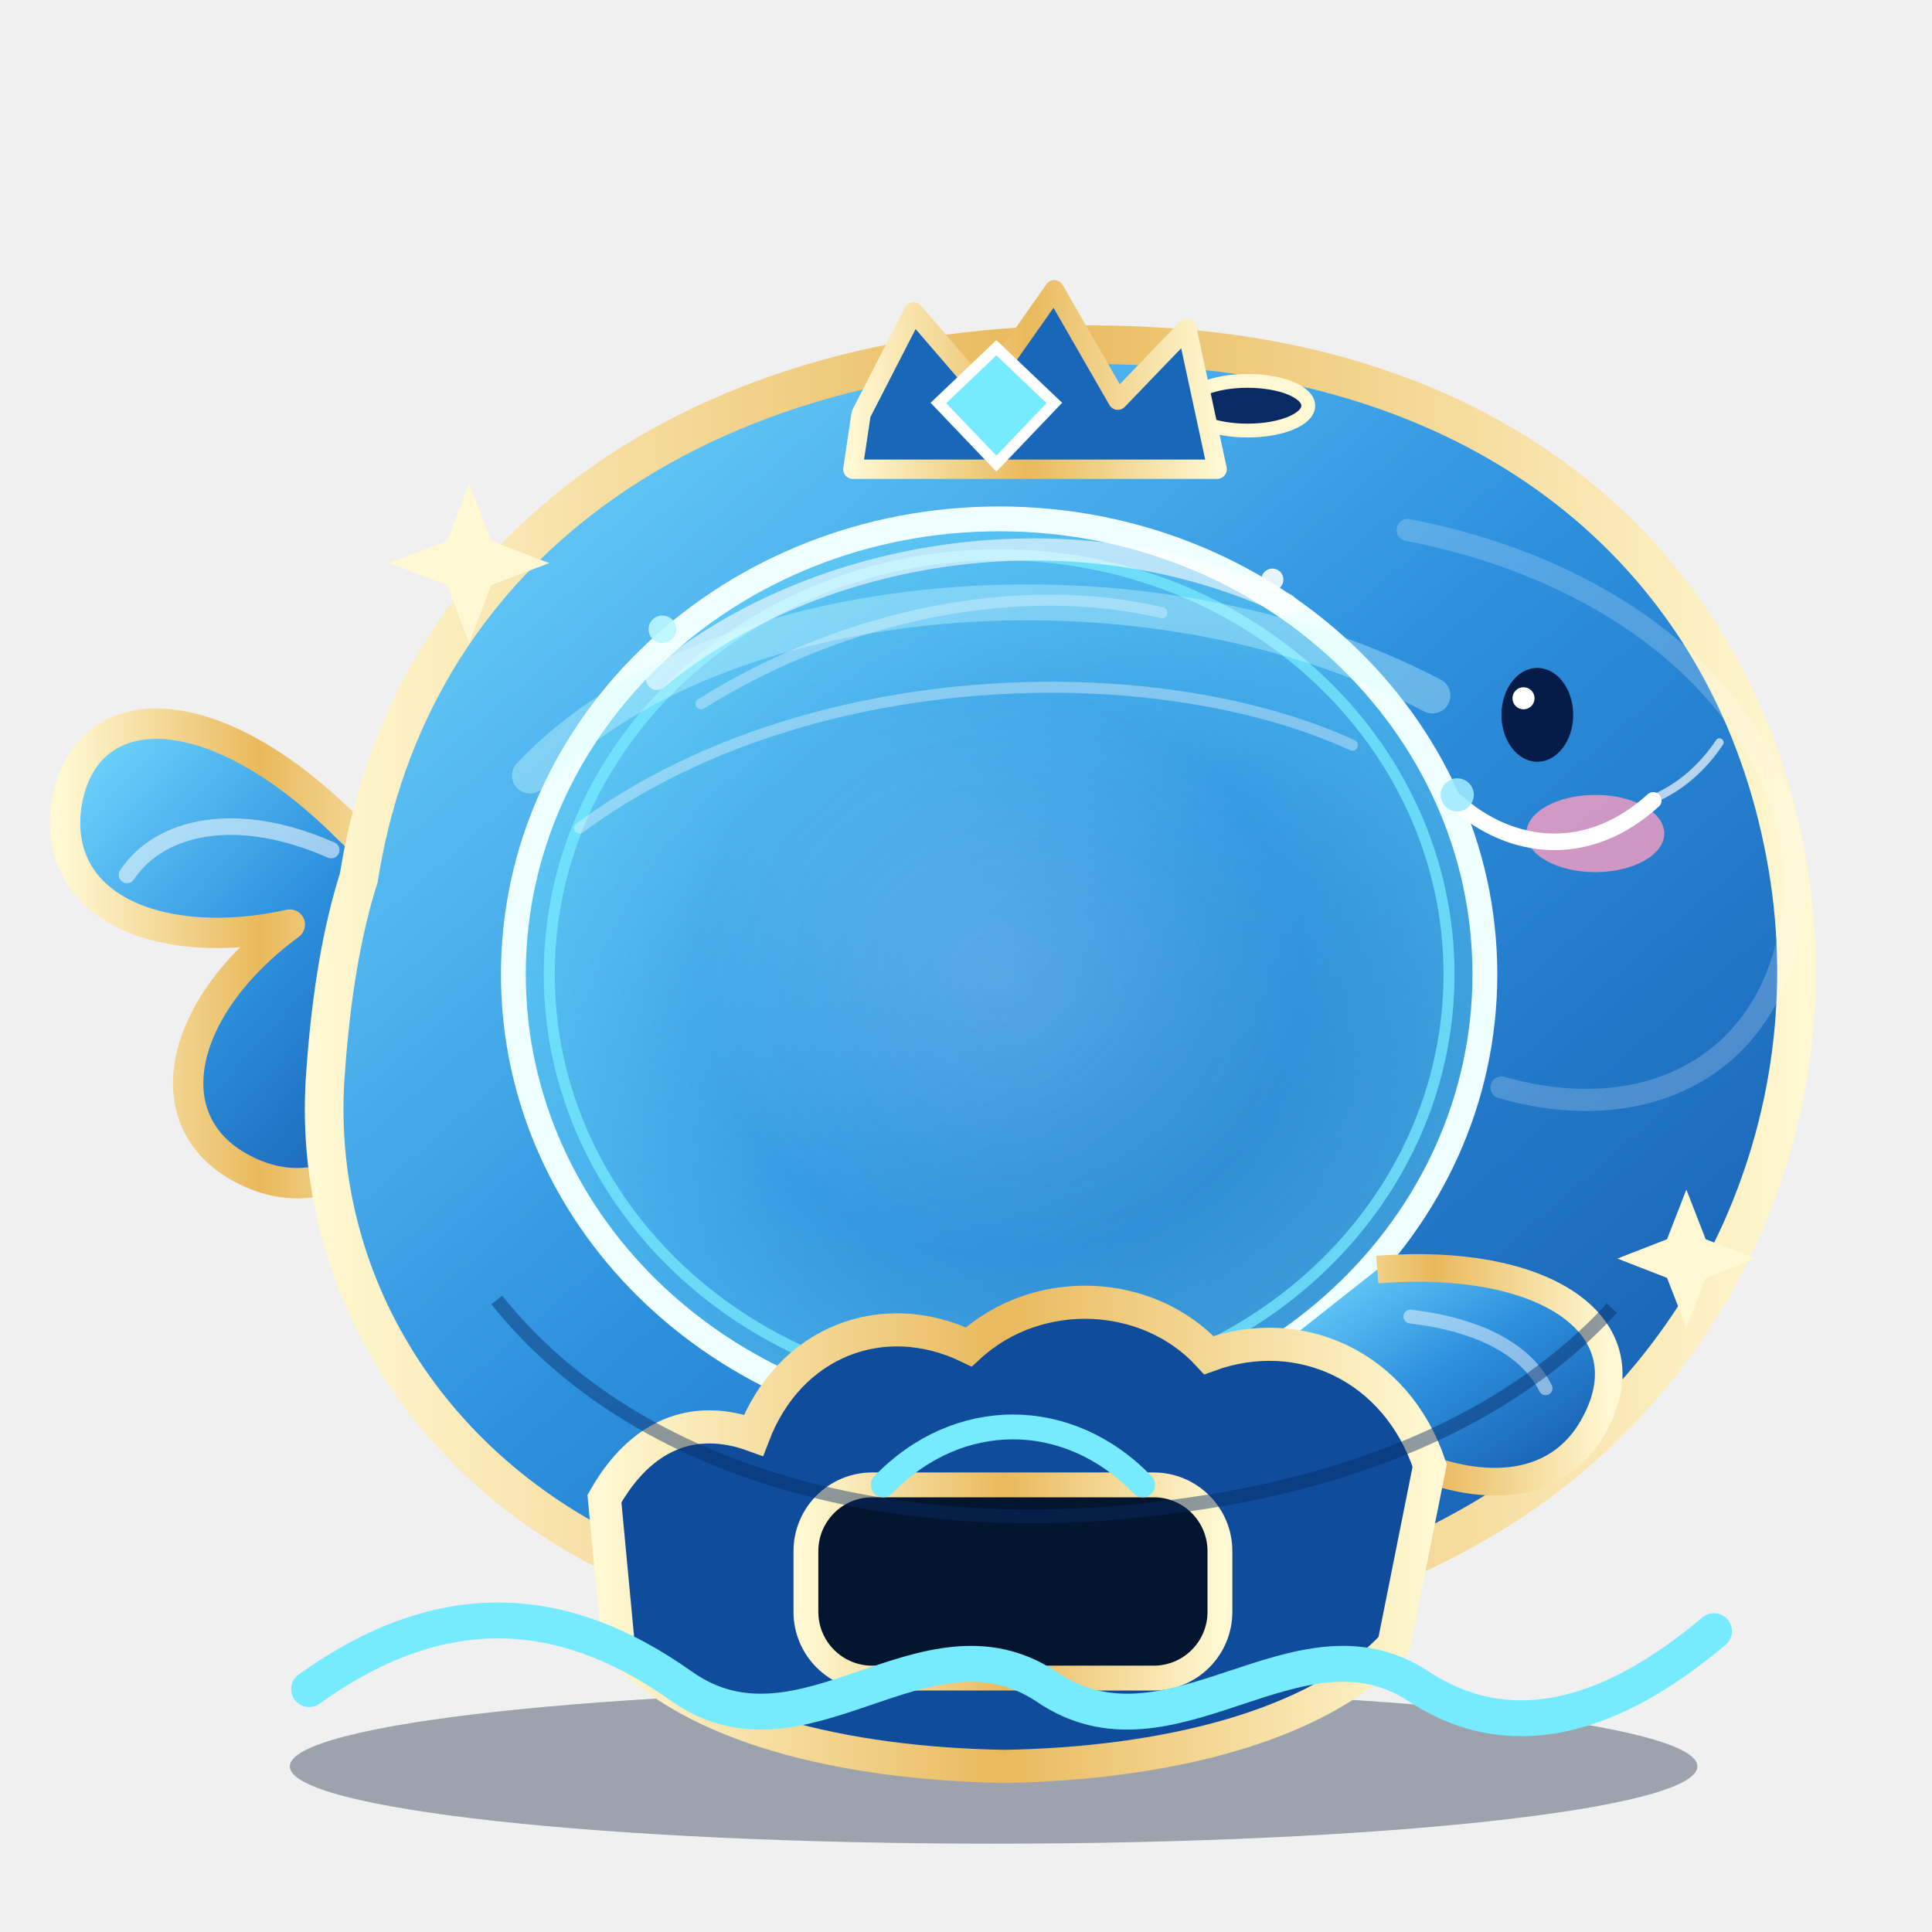
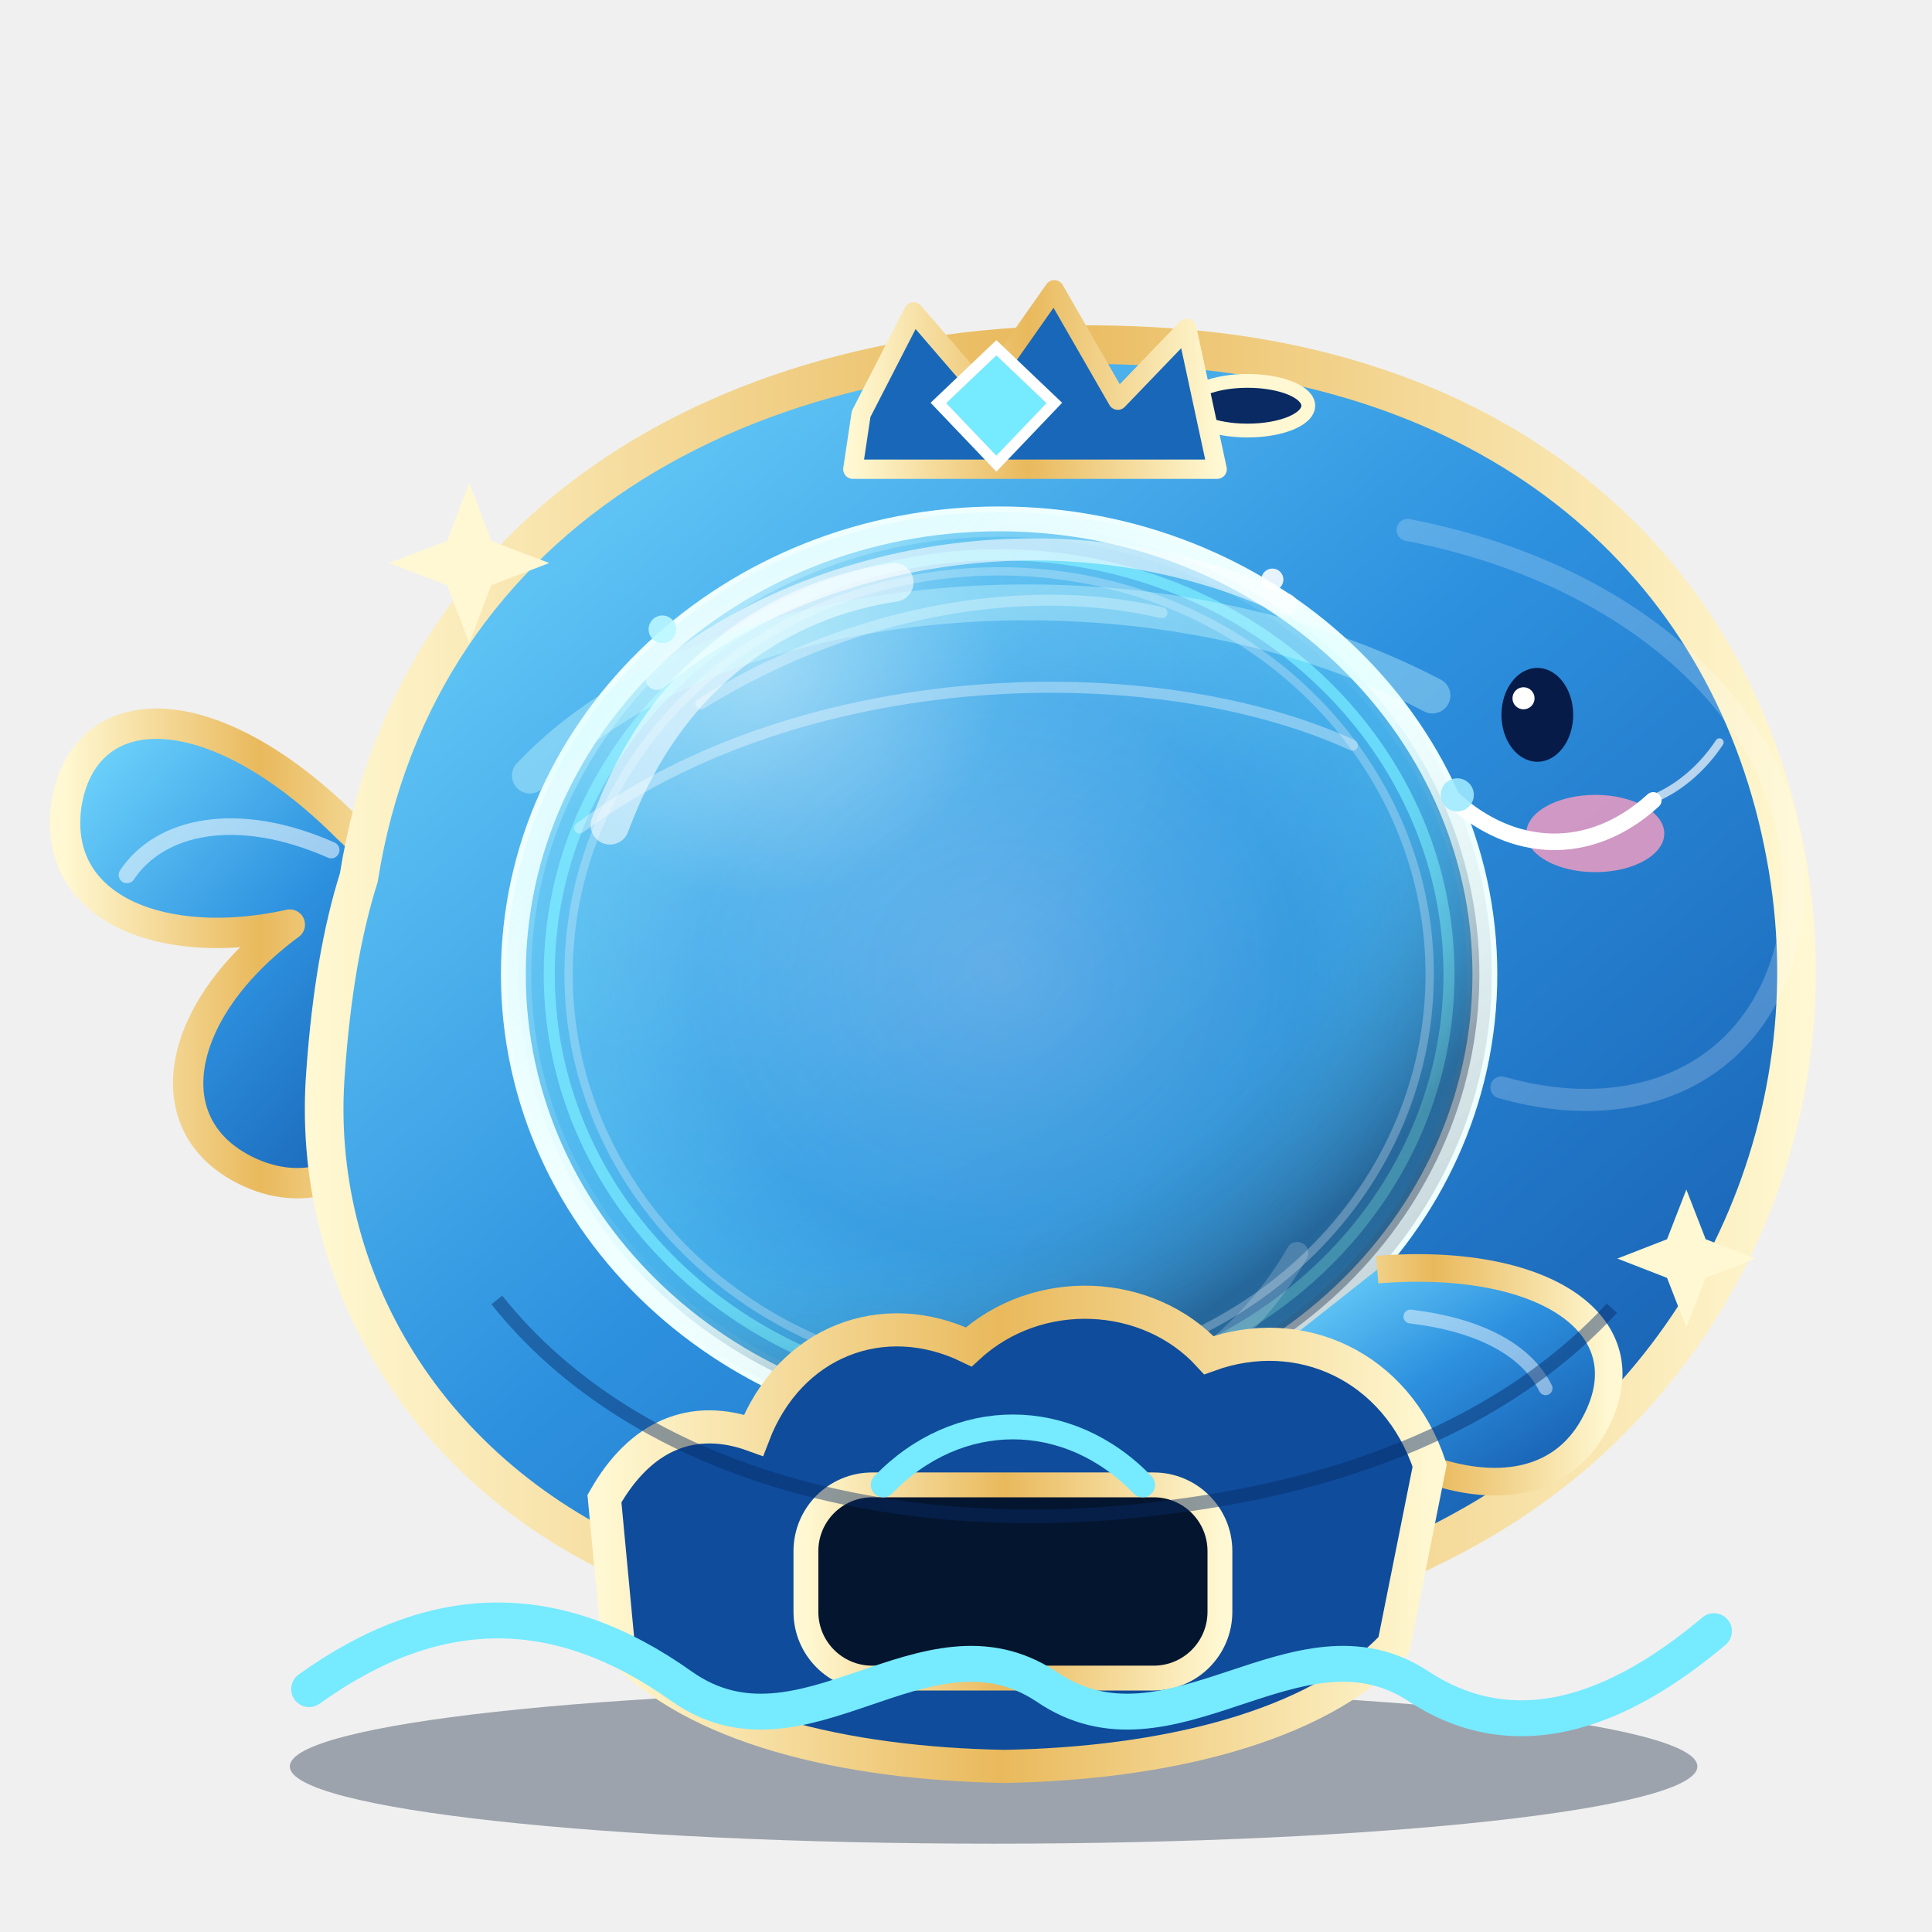
<svg xmlns="http://www.w3.org/2000/svg" viewBox="0 0 700 700">
  <defs>
    <linearGradient id="body" x1="0" y1="0" x2="1" y2="1">
      <stop stop-color="#77dcff" />
      <stop offset=".48" stop-color="#2d91df" />
      <stop offset="1" stop-color="#1354a7" />
    </linearGradient>
    <linearGradient id="trim">
      <stop stop-color="#fff8d2" />
      <stop offset=".48" stop-color="#e9b95c" />
      <stop offset="1" stop-color="#fff8d2" />
    </linearGradient>
    <radialGradient id="glass">
      <stop stop-color="#ffffff33" />
      <stop offset=".62" stop-color="#76eaff22" />
      <stop offset="1" stop-color="#76eaff55" />
    </radialGradient>
    <filter id="soft">
      <feGaussianBlur stdDeviation="8" />
    </filter>
+     <linearGradient id="v2metal" x1="0" y1="0" x2=".9" y2="1">
+       <stop stop-color="#fff" stop-opacity=".78" />
+       <stop offset=".22" stop-color="#c2f4ff" stop-opacity=".26" />
+       <stop offset=".52" stop-color="#fff" stop-opacity=".03" />
+       <stop offset="1" stop-color="#00112b" stop-opacity=".25" />
+     </linearGradient>
+     <radialGradient id="v2lens" cx=".25" cy=".16" r=".85">
+       <stop stop-color="#fff" stop-opacity=".43" />
+       <stop offset=".3" stop-color="#fff" stop-opacity=".08" />
+       <stop offset=".78" stop-color="#66dfff" stop-opacity=".09" />
+       <stop offset="1" stop-color="#061634" stop-opacity=".37" />
+     </radialGradient>
  </defs>
  <ellipse cx="360" cy="640" rx="255" ry="28" fill="#00152f" opacity=".35" />
  <path d="M126 300          C76 250 30 252 24 292          C19 330 60 345 105 335          C63 366 55 409 91 425          C132 443 164 392 171 342          Z" fill="url(#body)" stroke="url(#trim)" stroke-width="11" stroke-linejoin="round" />
  <path d="M120 308 C86 293 58 299 46 317" fill="none" stroke="#ffffff88" stroke-width="6" stroke-linecap="round" />
  <path d="M130 318          C151 185 274 115 425 126          C548 135 628 207 647 310          C665 406 620 505 531 554          C452 598 332 610 233 568          C155 535 112 463 118 388          C120 360 124 337 130 318 Z" fill="url(#body)" stroke="url(#trim)" stroke-width="14" />
  <path d="M510 192 C608 211 664 279 647 344 C635 389 593 408 544 394" fill="none" stroke="#ffffff33" stroke-width="8" stroke-linecap="round" />
  <ellipse cx="362" cy="353" rx="176" ry="165" fill="url(#glass)" stroke="#efffff" stroke-width="9" />
  <ellipse cx="362" cy="353" rx="163" ry="152" fill="none" stroke="#76eaff" stroke-opacity=".75" stroke-width="4" />
  <path d="M238 246 C296 198 389 183 466 219" fill="none" stroke="#ffffff99" stroke-width="8" stroke-linecap="round" />
  <path d="M254 255 C307 222 370 210 421 222" fill="none" stroke="#ffffff55" stroke-width="4" stroke-linecap="round" />
+   <ellipse cx="362" cy="353" rx="174" ry="163" fill="url(#v2lens)" stroke="url(#v2metal)" stroke-width="9" />
+   <ellipse cx="362" cy="353" rx="156" ry="146" fill="none" stroke="#ffffff" stroke-opacity=".26" stroke-width="3" />
+   <path d="M221 299 C242 242 284 217 324 211" fill="none" stroke="#ffffff" stroke-opacity=".57" stroke-width="14" stroke-linecap="round" />
+   <path d="M470 454 C450 489 415 511 379 516" fill="none" stroke="#ffffff" stroke-opacity=".18" stroke-width="8" stroke-linecap="round" />
  <ellipse cx="557" cy="259" rx="13" ry="17" fill="#071b48" />
  <circle cx="552" cy="253" r="4" fill="#fff" />
  <ellipse cx="578" cy="302" rx="25" ry="14" fill="#ff9ec0" opacity=".78" />
  <path d="M527 290 C548 309 576 311 599 290" fill="none" stroke="#ffffff" stroke-width="6" stroke-linecap="round" />
  <path d="M600 289 C609 285 617 278 623 269" fill="none" stroke="#ffffffaa" stroke-width="3" stroke-linecap="round" />
  <path d="M499 460 C562 455 599 482 576 519 C553 555 493 532 461 490" fill="url(#body)" stroke="url(#trim)" stroke-width="10" stroke-linejoin="round" />
  <path d="M511 477 C536 480 553 489 560 503" fill="none" stroke="#ffffff77" stroke-width="5" stroke-linecap="round" />
  <ellipse cx="452" cy="147" rx="22" ry="9" fill="#092a63" stroke="#fff8d2" stroke-width="5" />
  <path d="M312 150 L331 113 L356 142 L382 105 L405 145 L430 119 L441 170 L309 170 Z" fill="#1967b8" stroke="url(#trim)" stroke-width="7" stroke-linejoin="round" />
  <path d="M361 126 L382 146 L361 168 L340 146 Z" fill="#76eaff" stroke="#fff" stroke-width="4" />
  <path d="M273 520 C286 486 320 473 351 488 C376 465 416 467 438 491 C471 479 506 495 518 531          L505 596 C477 626 421 639 364 640 C306 639 251 626 224 596 L219 543          C232 520 251 512 273 520 Z" fill="#0f4c9b" stroke="url(#trim)" stroke-width="12" />
  <rect x="292" y="538" width="150" height="70" rx="24" fill="#04152f" stroke="url(#trim)" stroke-width="9" />
  <path d="M320 538 C347 510 387 510 414 538" fill="none" stroke="#76eaff" stroke-width="9" stroke-linecap="round" />
  <path d="M180 471 C231 535 327 559 424 546 C496 537 550 511 584 474" fill="none" stroke="#082b67" stroke-opacity=".45" stroke-width="5" />
  <g fill="#fff8d2">
    <path d="m170 175 8 21 21 8-21 8-8 21-8-21-21-8 21-8z" />
    <path d="m611 431 7 18 18 7-18 7-7 18-7-18-18-7 18-7z" />
  </g>
  <path d="M112 612 C158 579 202 579 247 611 C291 642 335 582 379 611 C424 642 470 582 514 611 C555 638 596 612 621 591" fill="none" stroke="#76eaff" stroke-width="13" stroke-linecap="round" />
  <path d="M192 281 C258 211 414 197 519 252" fill="none" stroke="#d8ffff" stroke-width="13" stroke-linecap="round" opacity=".35" />
  <path d="M210 300 C291 240 418 237 490 270" fill="none" stroke="#ffffff" stroke-width="4" stroke-linecap="round" opacity=".35" />
  <g opacity=".88">
    <circle cx="240" cy="228" r="5" fill="#baf7ff" />
    <circle cx="461" cy="210" r="4" fill="#ffffff" />
    <circle cx="528" cy="288" r="6" fill="#9eeaff" />
  </g>
</svg>
